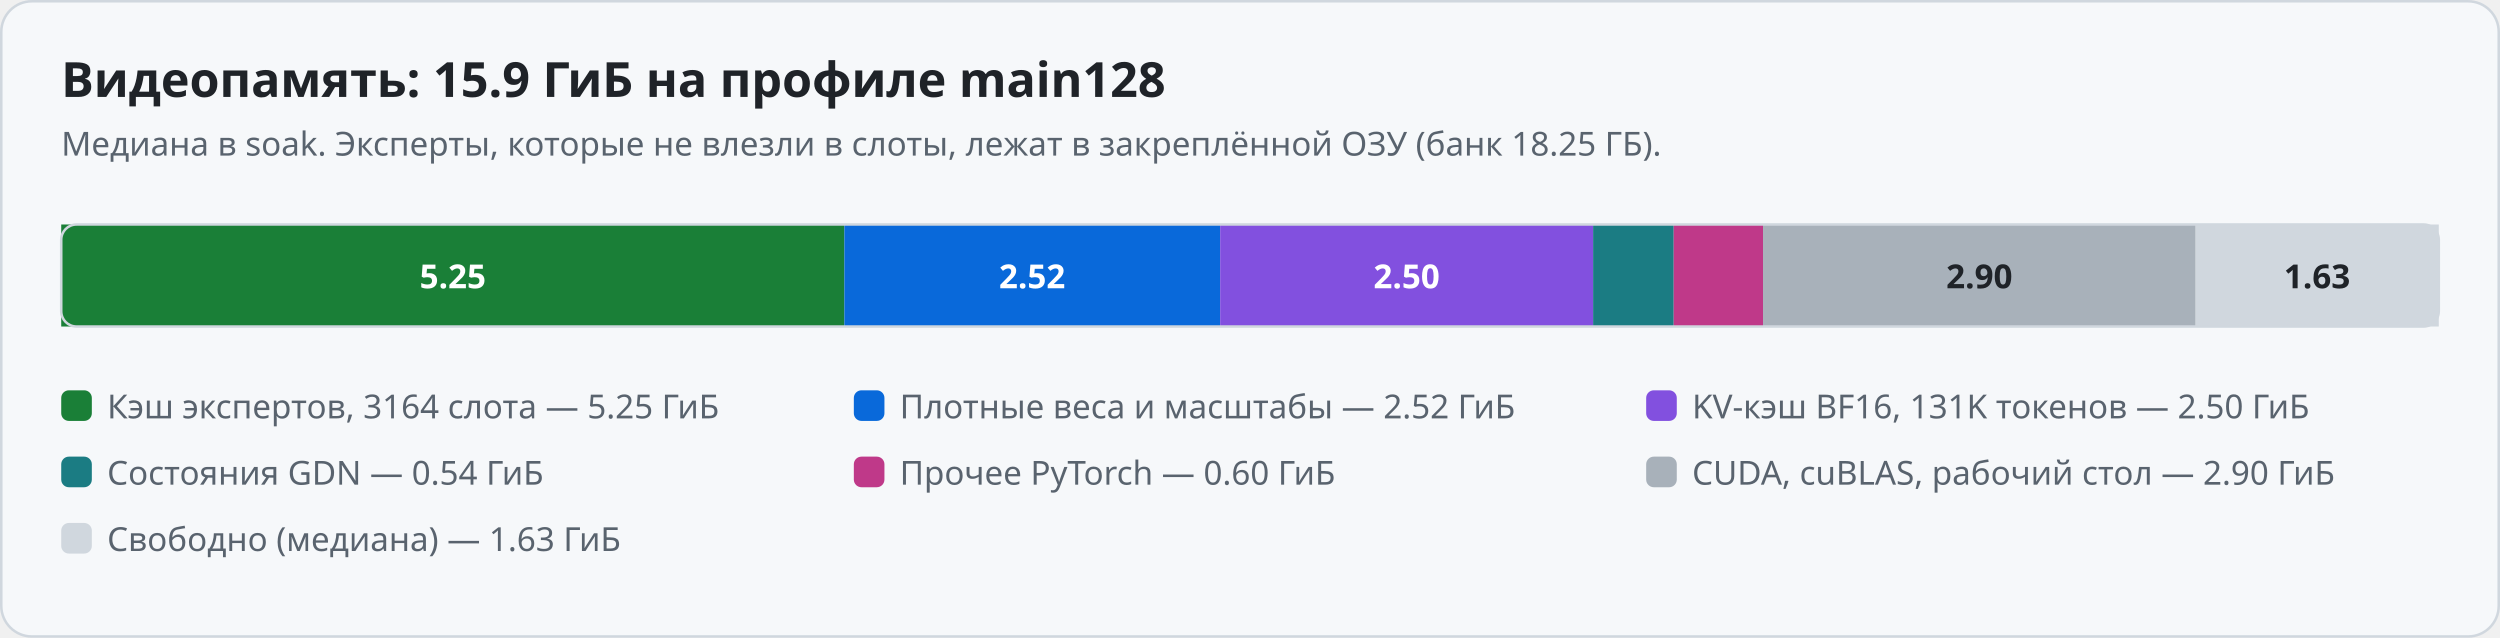
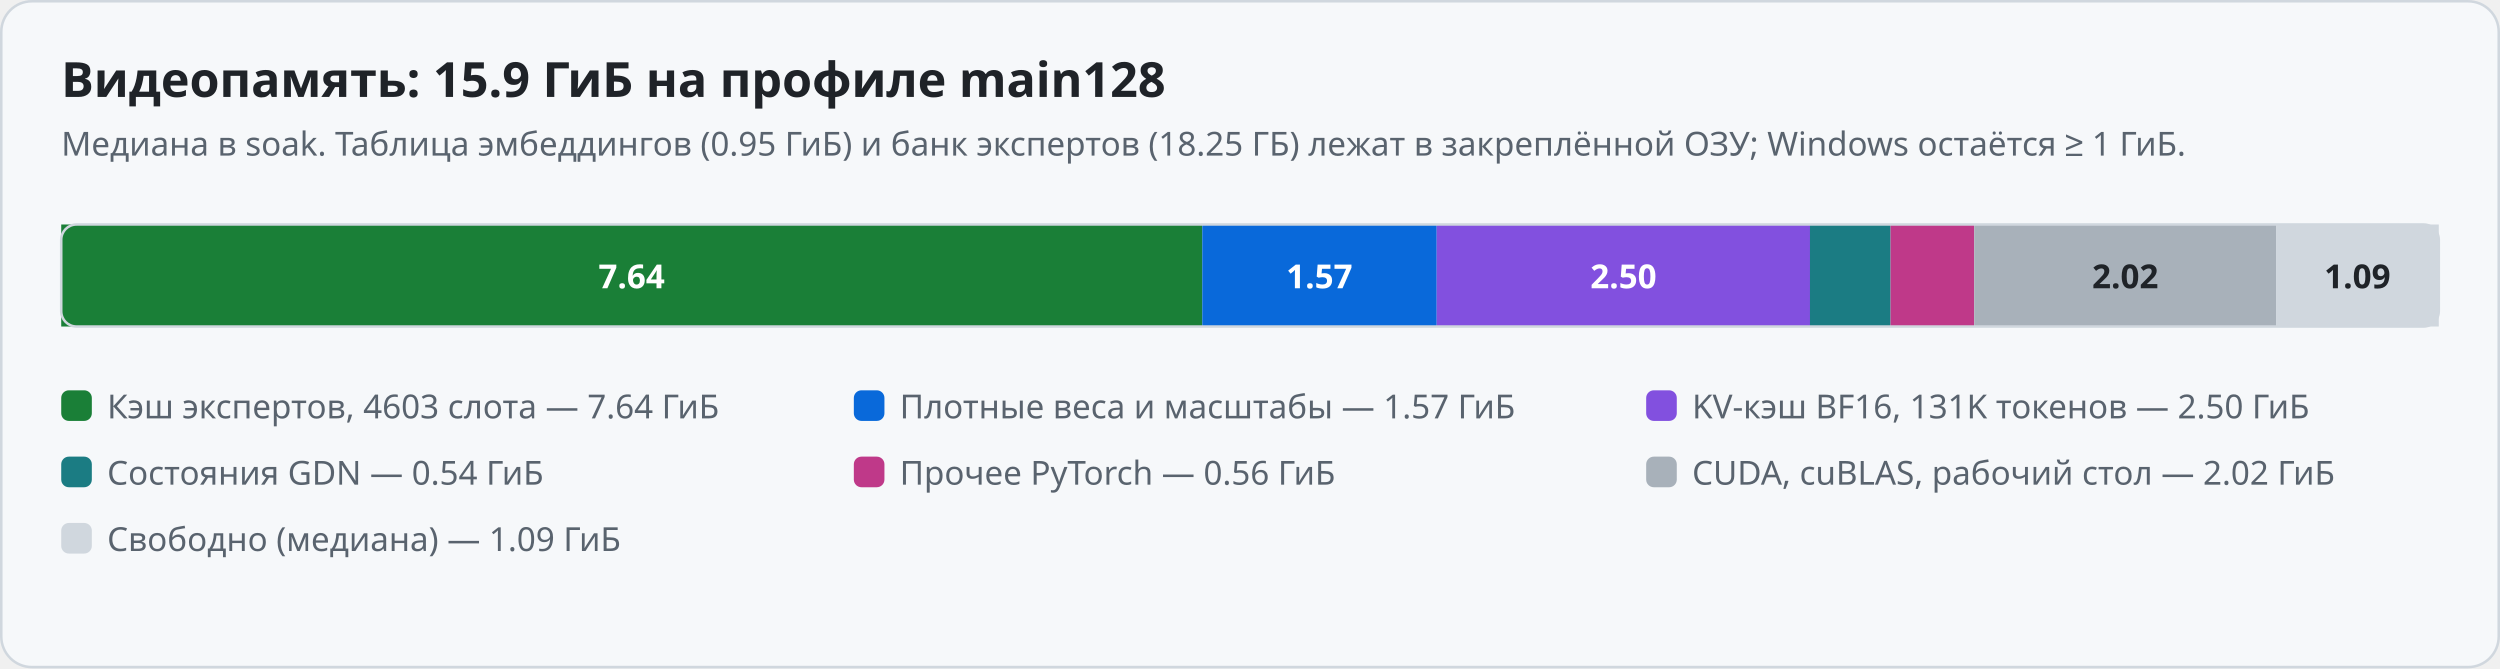
- <svg xmlns="http://www.w3.org/2000/svg" width="980" height="250" viewBox="0 0 980 250" font-family="-apple-system,BlinkMacSystemFont,'Segoe UI','Noto Sans',Helvetica,Arial,sans-serif" role="img" aria-label="Видеопамять: 15.9 ГиБ на профиле main128">
-   <rect x="0.5" y="0.5" width="979" height="249" rx="12" fill="#f6f8fa" stroke="#d0d7de" />
+ <svg xmlns="http://www.w3.org/2000/svg" width="980" height="262" viewBox="0 0 980 262" font-family="-apple-system,BlinkMacSystemFont,'Segoe UI','Noto Sans',Helvetica,Arial,sans-serif" role="img" aria-label="Видеопамять: 15.9 ГиБ на профиле main128">
+   <rect x="0.5" y="0.5" width="979" height="261" rx="12" fill="#f6f8fa" stroke="#d0d7de" />
  <text x="24.0" y="38.0" font-size="19" fill="#1f2328" text-anchor="start" font-weight="600">Видеопамять: 15.9 ГиБ на профиле main128</text>
-   <text x="24.0" y="61.0" font-size="13" fill="#59636e" text-anchor="start">Медиана в soak. Эксперты, которые не влезли в слоты, лежат в закреплённой ОЗУ (банк 18.25 ГБ).</text>
-   <rect x="24.0" y="88.0" width="307.0" height="40.0" rx="0" fill="#1a7f37" />
-   <text x="177.5" y="113.0" font-size="13" fill="#ffffff" text-anchor="middle" font-weight="600">5.25</text>
-   <rect x="331.0" y="88.0" width="147.3" height="40.0" rx="0" fill="#0969da" />
-   <text x="404.6" y="113.0" font-size="13" fill="#ffffff" text-anchor="middle" font-weight="600">2.52</text>
-   <rect x="478.3" y="88.0" width="146.2" height="40.0" rx="0" fill="#8250df" />
-   <text x="551.4" y="113.0" font-size="13" fill="#ffffff" text-anchor="middle" font-weight="600">2.50</text>
-   <rect x="624.5" y="88.0" width="31.6" height="40.0" rx="0" fill="#1b7c83" />
-   <rect x="656.1" y="88.0" width="35.1" height="40.0" rx="0" fill="#bf3989" />
-   <rect x="691.1" y="88.0" width="169.6" height="40.0" rx="0" fill="#a8b1ba" />
-   <text x="775.9" y="113.0" font-size="13" fill="#1f2328" text-anchor="middle" font-weight="600">2.90</text>
-   <rect x="860.7" y="88.0" width="95.3" height="40.0" rx="0" fill="#d0d7de" />
-   <text x="908.3" y="113.0" font-size="13" fill="#1f2328" text-anchor="middle" font-weight="600">1.63</text>
+   <text x="24.0" y="61.0" font-size="13" fill="#59636e" text-anchor="start">Медиана в soak. Таблица эмбеддингов (0.95 ГиБ) и банк экспертов (18.25 ГБ) лежат в закреплённой ОЗУ; Windows остаётся ≥ 1 ГиБ.</text>
+   <rect x="24.0" y="88.0" width="447.3" height="40.0" rx="0" fill="#1a7f37" />
+   <text x="247.6" y="113.0" font-size="13" fill="#ffffff" text-anchor="middle" font-weight="600">7.64</text>
+   <rect x="471.3" y="88.0" width="91.9" height="40.0" rx="0" fill="#0969da" />
+   <text x="517.2" y="113.0" font-size="13" fill="#ffffff" text-anchor="middle" font-weight="600">1.57</text>
+   <rect x="563.2" y="88.0" width="146.4" height="40.0" rx="0" fill="#8250df" />
+   <text x="636.4" y="113.0" font-size="13" fill="#ffffff" text-anchor="middle" font-weight="600">2.50</text>
+   <rect x="709.5" y="88.0" width="31.6" height="40.0" rx="0" fill="#1b7c83" />
+   <rect x="741.1" y="88.0" width="32.8" height="40.0" rx="0" fill="#bf3989" />
+   <rect x="773.9" y="88.0" width="118.3" height="40.0" rx="0" fill="#a8b1ba" />
+   <text x="833.1" y="113.0" font-size="13" fill="#1f2328" text-anchor="middle" font-weight="600">2.02</text>
+   <rect x="892.2" y="88.0" width="63.8" height="40.0" rx="0" fill="#d0d7de" />
+   <text x="924.1" y="113.0" font-size="13" fill="#1f2328" text-anchor="middle" font-weight="600">1.09</text>
  <rect x="24" y="88" width="932" height="40" rx="6" fill="none" stroke="#d0d7de" />
  <rect x="24.0" y="153.0" width="12.0" height="12.0" rx="3" fill="#1a7f37" />
-   <text x="42.0" y="164.0" font-size="13" fill="#59636e" text-anchor="start">Кэш экспертов, 3164 слота — 5.25 ГиБ</text>
+   <text x="42.0" y="164.0" font-size="13" fill="#59636e" text-anchor="start">Кэш экспертов, 4603 слота — 7.64 ГиБ</text>
  <rect x="334.7" y="153.0" width="12.0" height="12.0" rx="3" fill="#0969da" />
-   <text x="352.7" y="164.0" font-size="13" fill="#59636e" text-anchor="start">Плотные веса и масштабы — 2.52 ГиБ</text>
+   <text x="352.7" y="164.0" font-size="13" fill="#59636e" text-anchor="start">Плотные веса и масштабы — 1.57 ГиБ</text>
  <rect x="645.3" y="153.0" width="12.0" height="12.0" rx="3" fill="#8250df" />
  <text x="663.3" y="164.0" font-size="13" fill="#59636e" text-anchor="start">KV-кэш BF16, 131K токенов — 2.50 ГиБ</text>
  <rect x="24.0" y="179.0" width="12.0" height="12.0" rx="3" fill="#1b7c83" />
  <text x="42.0" y="190.0" font-size="13" fill="#59636e" text-anchor="start">Состояния GDN — 0.54 ГиБ</text>
  <rect x="334.7" y="179.0" width="12.0" height="12.0" rx="3" fill="#bf3989" />
-   <text x="352.7" y="190.0" font-size="13" fill="#59636e" text-anchor="start">Прочее PyTorch — 0.60 ГиБ</text>
+   <text x="352.7" y="190.0" font-size="13" fill="#59636e" text-anchor="start">Прочее PyTorch — 0.56 ГиБ</text>
  <rect x="645.3" y="179.0" width="12.0" height="12.0" rx="3" fill="#a8b1ba" />
-   <text x="663.3" y="190.0" font-size="13" fill="#59636e" text-anchor="start">CUDA, cuBLAS, рабочий стол — 2.90 ГиБ</text>
+   <text x="663.3" y="190.0" font-size="13" fill="#59636e" text-anchor="start">CUDA, cuBLAS, рабочий стол — 2.02 ГиБ</text>
  <rect x="24.0" y="205.0" width="12.0" height="12.0" rx="3" fill="#d0d7de" />
-   <text x="42.0" y="216.0" font-size="13" fill="#59636e" text-anchor="start">Свободно (медиана) — 1.63 ГиБ</text>
+   <text x="42.0" y="216.0" font-size="13" fill="#59636e" text-anchor="start">Свободно (медиана) — 1.09 ГиБ</text>
</svg>
